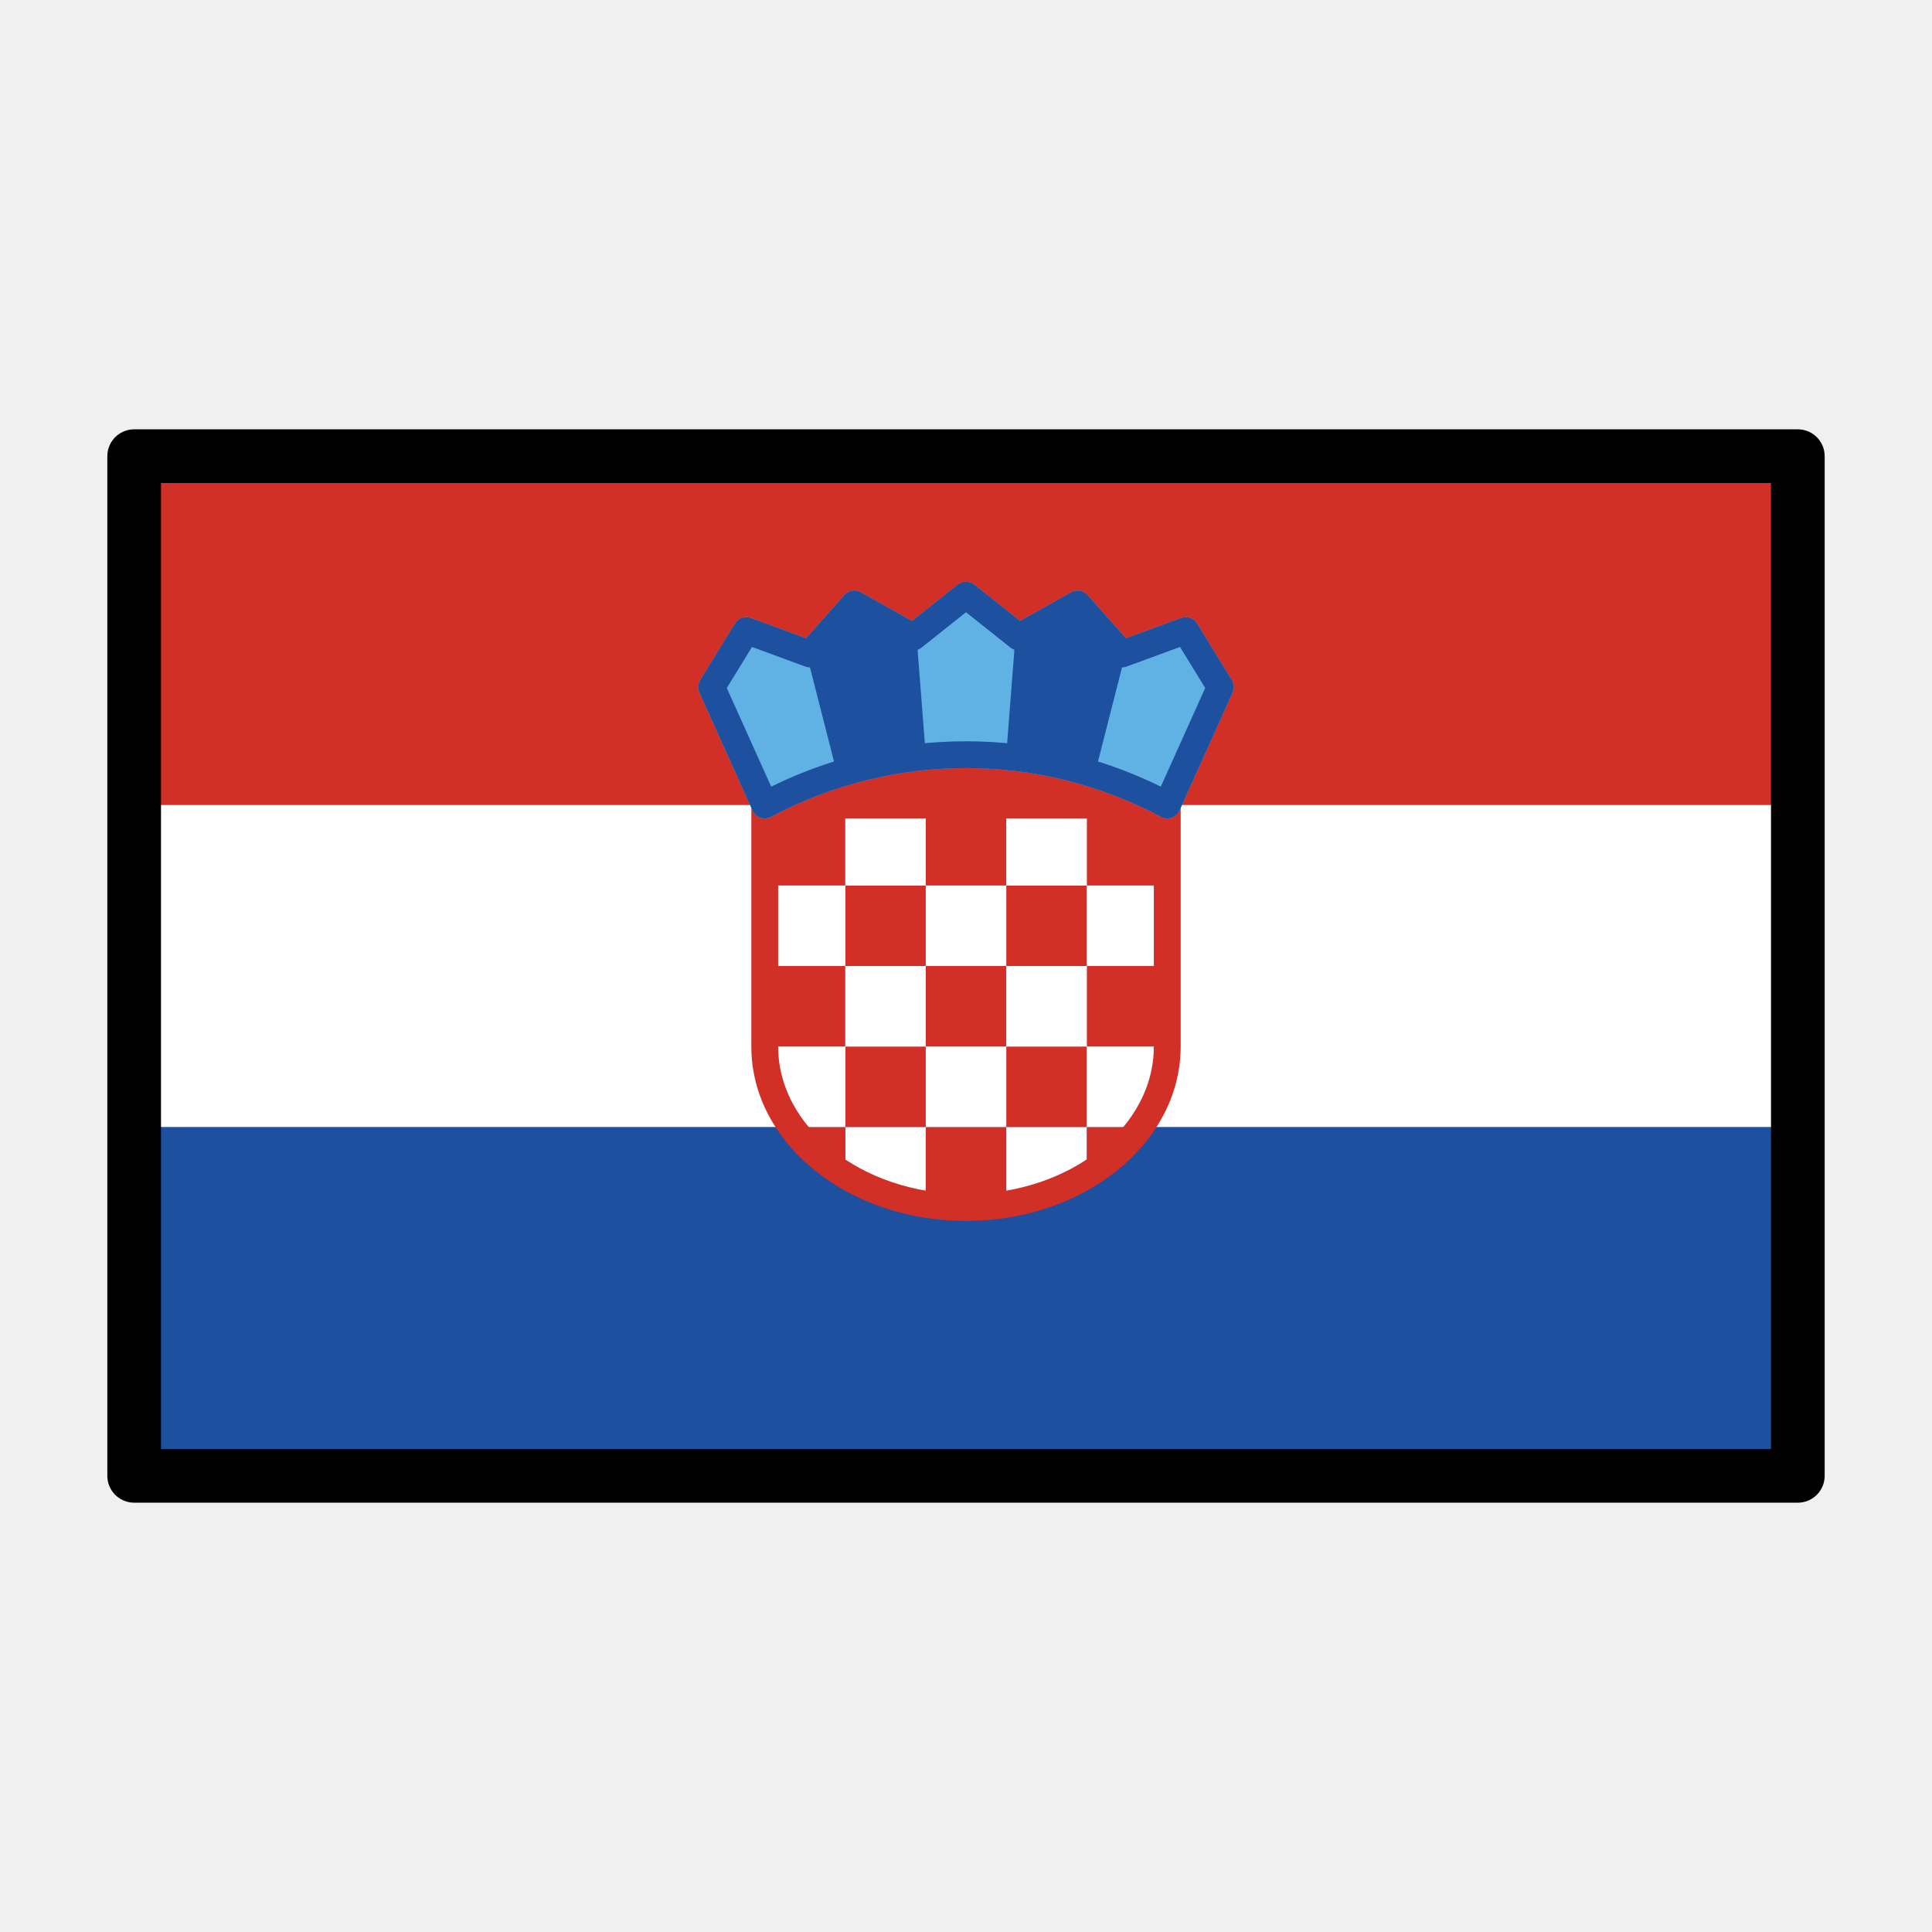
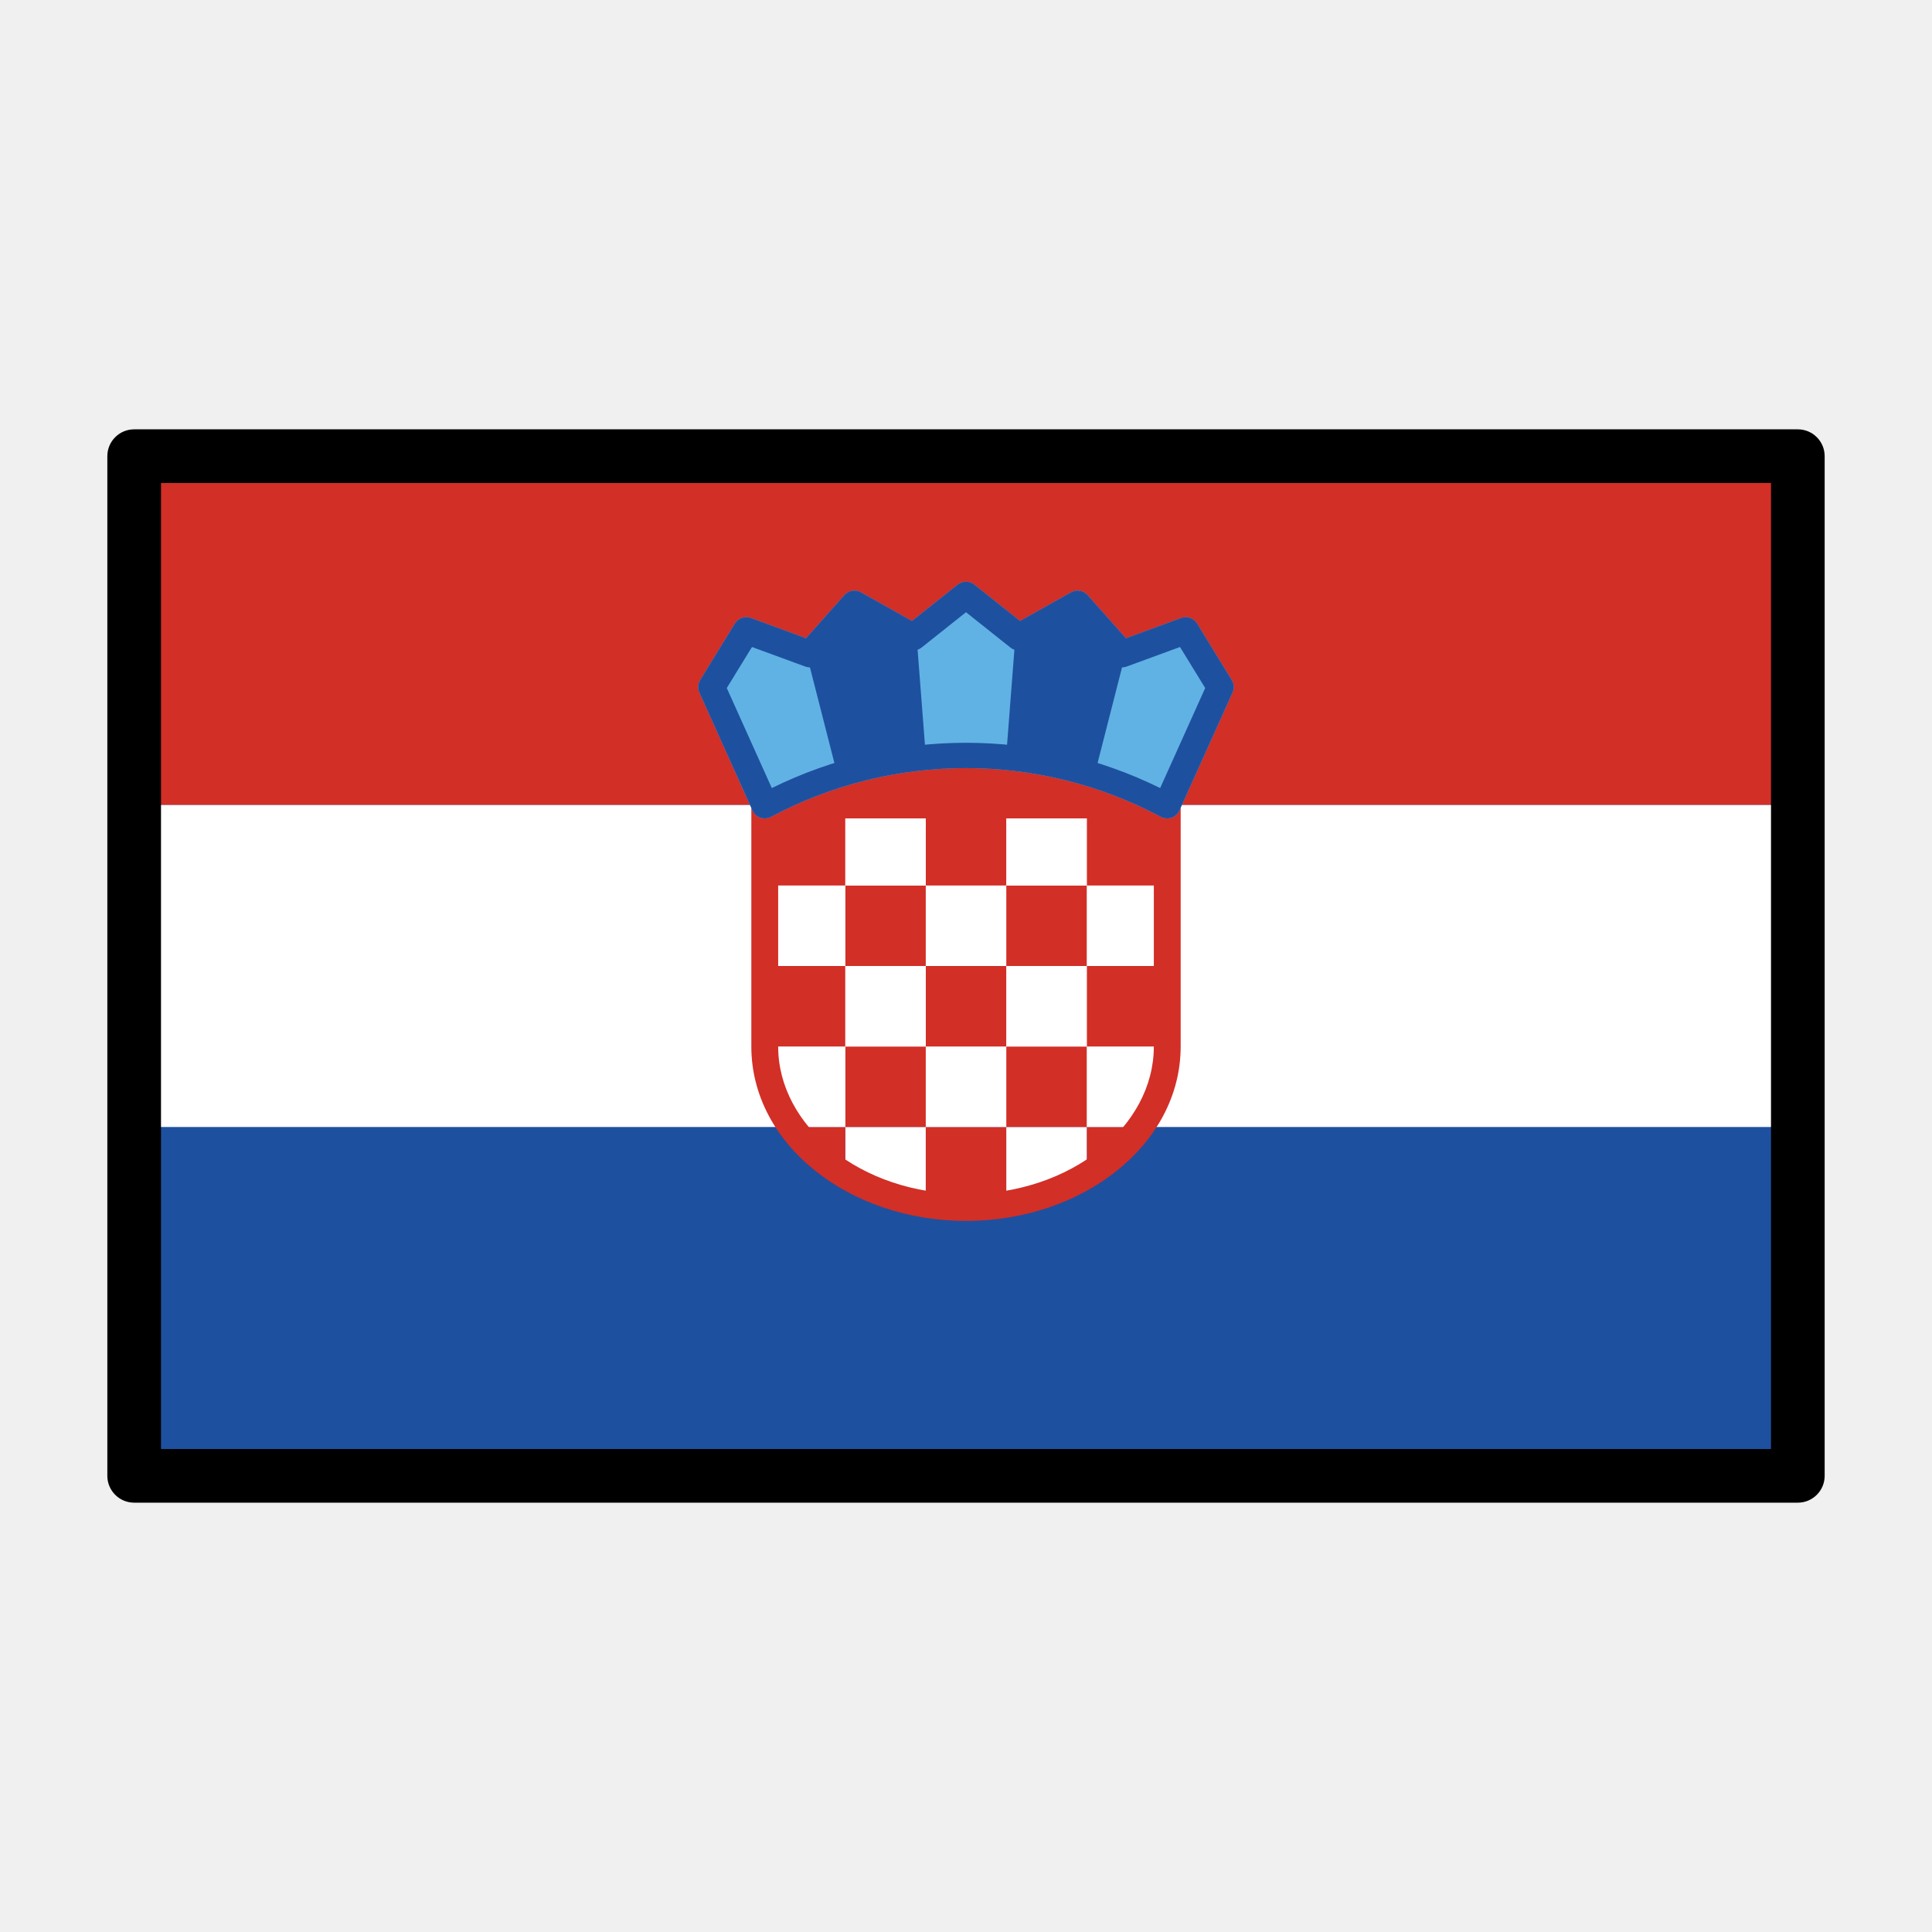
- <svg xmlns="http://www.w3.org/2000/svg" id="emoji" viewBox="0 0 72 72">
-   <g id="color">
-     <g>
-       <rect x="5" y="17" width="62" height="38" fill="#1e50a0" />
-       <rect x="5" y="17" width="62" height="13" fill="#d22f27" />
-       <rect x="5" y="30" width="62" height="12" fill="#fff" />
-     </g>
-     <g>
-       <path fill="#d22f27" d="M40.5,43.792A6.709,6.709,0,0,0,42.489,42H40.5Z" />
-       <path fill="#fff" d="M37.5,42v2.88a8.438,8.438,0,0,0,3-1.088V42Z" />
-       <path fill="#d22f27" d="M34.5,42v2.88a9.396,9.396,0,0,0,3,0V42Z" />
-       <path fill="#fff" d="M31.5,42v1.792a8.438,8.438,0,0,0,3,1.088V42Z" />
-       <path fill="#d22f27" d="M29.512,42A6.709,6.709,0,0,0,31.5,43.792V42Z" />
-       <path fill="#fff" d="M40.5,42h1.988A5.088,5.088,0,0,0,43.5,39h-3Z" />
-       <rect x="37.5" y="39" width="3" height="3" fill="#d22f27" />
-       <rect x="34.5" y="39" width="3" height="3" fill="#fff" />
-       <rect x="31.5" y="39" width="3" height="3" fill="#d22f27" />
-       <path fill="#fff" d="M31.5,39h-3a5.088,5.088,0,0,0,1.012,3H31.5Z" />
-       <rect x="40.5" y="36" width="3" height="3" fill="#d22f27" />
-       <rect x="37.5" y="36" width="3" height="3" fill="#fff" />
-       <rect x="34.5" y="36" width="3" height="3" fill="#d22f27" />
-       <rect x="31.5" y="36" width="3" height="3" fill="#fff" />
-       <rect x="28.5" y="36" width="3" height="3" fill="#d22f27" />
-       <rect x="40.5" y="33" width="3" height="3" fill="#fff" />
-       <rect x="37.5" y="33" width="3" height="3" fill="#d22f27" />
-       <rect x="34.5" y="33" width="3" height="3" fill="#fff" />
-       <rect x="31.5" y="33" width="3" height="3" fill="#d22f27" />
-       <rect x="28.5" y="33" width="3" height="3" fill="#fff" />
-       <rect x="40.5" y="30" width="3" height="3" fill="#d22f27" />
-       <rect x="37.5" y="30" width="3" height="3" fill="#fff" />
-       <rect x="34.5" y="30" width="3" height="3" fill="#d22f27" />
-       <rect x="31.5" y="30" width="3" height="3" fill="#fff" />
-       <rect x="28.5" y="30" width="3" height="3" fill="#d22f27" />
-     </g>
-     <path fill="none" stroke="#d22f27" stroke-miterlimit="10" d="M43.5,39c0,3.314-3.358,6-7.5,6s-7.5-2.686-7.5-6V30h15Z" />
-     <g>
-       <path fill="#61b2e4" stroke="#61b2e4" stroke-linecap="round" stroke-linejoin="round" d="M30.187,24.372,31.84,22.509l2.194,1.232L36,22.178l1.966,1.563L40.16,22.509l1.653,1.863L44.187,23.5l1.292,2.104L43.5,30a15.938,15.938,0,0,0-15,0l-1.979-4.396L27.813,23.5Z" />
-       <polygon fill="#1e50a0" stroke="#1e50a0" stroke-miterlimit="10" stroke-width="0.25" points="37.619 28.21 37.966 23.741 40.16 22.509 41.813 24.372 40.674 28.83 37.619 28.21" />
-       <polygon fill="#1e50a0" stroke="#1e50a0" stroke-miterlimit="10" stroke-width="0.25" points="34.381 28.21 34.034 23.741 31.84 22.509 30.187 24.372 31.326 28.83 34.381 28.21" />
-       <path fill="none" stroke="#1e50a0" stroke-linecap="round" stroke-linejoin="round" d="M30.187,24.372,31.84,22.509l2.194,1.232L36,22.178l1.966,1.563L40.16,22.509l1.653,1.863L44.187,23.5l1.292,2.104L43.5,30a15.938,15.938,0,0,0-15,0l-1.979-4.396L27.813,23.5Z" />
-     </g>
-   </g>
-   <g id="line">
-     <rect x="5" y="17" width="62" height="38" fill="none" stroke="#000" stroke-linecap="round" stroke-linejoin="round" stroke-width="2" />
-   </g>
+ <svg xmlns="http://www.w3.org/2000/svg" id="emoji" viewBox="0 0 72 72" version="1.1">
+   <defs id="defs97036" />
+   <path id="path97457" style="fill:#1e50a0" d="M 5,17 H 67 V 55 H 5 Z" />
+   <path id="path97460" style="fill:#d22f27" d="M 5,17 H 67 V 30 H 5 Z" />
+   <path id="path97463" style="fill:#ffffff" d="M 5,30 H 67 V 42 H 5 Z" />
+   <path fill="#d22f27" d="M 40.5,43.792 A 6.709,6.709 0 0 0 42.489,42 H 40.5 Z" id="path97436" />
+   <path fill="#ffffff" d="m 37.5,42 v 2.88 a 8.438,8.438 0 0 0 3,-1.088 V 42 Z" id="path97439" />
+   <path fill="#d22f27" d="m 34.5,42 v 2.88 a 9.396,9.396 0 0 0 3,0 V 42 Z" id="path97442" />
+   <path fill="#ffffff" d="m 31.5,42 v 1.792 a 8.438,8.438 0 0 0 3,1.088 V 42 Z" id="path97445" />
+   <path fill="#d22f27" d="M 29.512,42 A 6.709,6.709 0 0 0 31.5,43.792 V 42 Z" id="path97448" />
+   <path fill="#ffffff" d="m 40.5,42 h 1.988 A 5.088,5.088 0 0 0 43.5,39 h -3 z" id="path97451" />
+   <path id="path97466" style="fill:#d22f27" d="m 37.5,39 h 3 v 3 h -3 z" />
+   <path id="path97469" style="fill:#ffffff" d="m 34.5,39 h 3 v 3 h -3 z" />
+   <path id="path97472" style="fill:#d22f27" d="m 31.5,39 h 3 v 3 h -3 z" />
+   <path fill="#ffffff" d="m 31.5,39 h -3 a 5.088,5.088 0 0 0 1.012,3 H 31.5 Z" id="path97454" />
+   <path id="path97475" style="fill:#d22f27" d="m 40.5,36 h 3 v 3 h -3 z" />
+   <path id="path97478" style="fill:#ffffff" d="m 37.5,36 h 3 v 3 h -3 z" />
+   <path id="path97481" style="fill:#d22f27" d="m 34.5,36 h 3 v 3 h -3 z" />
+   <path id="path97484" style="fill:#ffffff" d="m 31.5,36 h 3 v 3 h -3 z" />
+   <path id="path97487" style="fill:#d22f27" d="m 28.5,36 h 3 v 3 h -3 z" />
+   <path id="path97490" style="fill:#ffffff" d="m 40.5,33 h 3 v 3 h -3 z" />
+   <path id="path97493" style="fill:#d22f27" d="m 37.5,33 h 3 v 3 h -3 z" />
+   <path id="path97496" style="fill:#ffffff" d="m 34.5,33 h 3 v 3 h -3 z" />
+   <path id="path97499" style="fill:#d22f27" d="m 31.5,33 h 3 v 3 h -3 z" />
+   <path id="path97502" style="fill:#ffffff" d="m 28.5,33 h 3 v 3 h -3 z" />
+   <path id="path97505" style="fill:#d22f27" d="m 40.5,30 h 3 v 3 h -3 z" />
+   <path id="path97508" style="fill:#ffffff" d="m 37.5,30 h 3 v 3 h -3 z" />
+   <path id="path97511" style="fill:#d22f27" d="m 34.5,30 h 3 v 3 h -3 z" />
+   <path id="path97514" style="fill:#ffffff" d="m 31.5,30 h 3 v 3 h -3 z" />
+   <path id="path97517" style="fill:#d22f27" d="m 28.5,30 h 3 v 3 h -3 z" />
+   <path style="color:#000000;fill:#d22f27;stroke-miterlimit:10;-inkscape-stroke:none" d="M 28,29.5 V 39 c 0,3.651 3.642,6.5 8,6.5 4.358,0 8,-2.849 8,-6.5 v -9.5 z m 1,1 H 43 V 39 c 0,2.976 -3.074,5.5 -7,5.5 -3.926,0 -7,-2.524 -7,-5.5 z" id="path97418" />
+   <path style="color:#000000;fill:#61b2e4;stroke-linecap:round;stroke-linejoin:round;-inkscape-stroke:none" d="M 30.187,24.372 31.84,22.509 34.034,23.741 36,22.178 37.966,23.741 40.16,22.509 41.813,24.372 44.187,23.5 45.479,25.604 43.5,30 a 15.938,15.938 0 0 0 -15,0 L 26.521,25.604 27.813,23.5 Z" id="path97412" />
+   <path style="color:#000000;fill:#61b2e4;stroke-linecap:round;stroke-linejoin:round;-inkscape-stroke:none" d="m 35.689,21.787 -1.703,1.354 -1.902,-1.068 a 0.5,0.5 0 0 0 -0.617,0.105 l -1.428,1.607 -2.053,-0.754 a 0.5,0.5 0 0 0 -0.6,0.207 l -1.291,2.104 a 0.5,0.5 0 0 0 -0.031,0.467 l 1.98,4.396 a 0.5,0.5 0 0 0 0.689,0.236 c 4.541,-2.422 9.99,-2.422 14.531,0 a 0.5,0.5 0 0 0 0.689,-0.236 l 1.98,-4.396 a 0.5,0.5 0 0 0 -0.031,-0.467 L 44.613,23.238 A 0.5,0.5 0 0 0 44.014,23.031 l -2.053,0.754 -1.428,-1.607 a 0.5,0.5 0 0 0 -0.617,-0.105 l -1.902,1.068 -1.703,-1.354 a 0.5,0.5 0 0 0 -0.621,0 z M 36,22.816 l 1.654,1.316 a 0.5,0.5 0 0 0 0.557,0.043 l 1.842,-1.033 1.387,1.561 a 0.5,0.5 0 0 0 0.545,0.139 l 1.99,-0.73 0.939,1.529 -1.678,3.727 c -4.573,-2.249 -9.9,-2.249 -14.473,0 l -1.678,-3.727 0.939,-1.529 1.99,0.73 a 0.5,0.5 0 0 0 0.545,-0.139 l 1.387,-1.561 1.842,1.033 a 0.5,0.5 0 0 0 0.557,-0.043 z" id="path97409" />
+   <path style="color:#000000;fill:#1e50a0;stroke-width:0.25;stroke-miterlimit:10;-inkscape-stroke:none" d="m 40.674,28.83 -3.055,-0.62 0.347,-4.469 2.194,-1.232 1.653,1.863 z" id="path97424" />
+   <path style="color:#000000;fill:#1e50a0;stroke-miterlimit:10;-inkscape-stroke:none" d="m 40.188,22.352 -2.342,1.312 -0.359,4.646 3.279,0.666 0.029,-0.115 1.156,-4.523 z m -0.055,0.316 1.543,1.738 -1.094,4.277 -2.83,-0.574 0.334,-4.293 z" id="path97421" />
+   <path style="color:#000000;fill:#1e50a0;stroke-width:0.25;stroke-miterlimit:10" d="m 31.326,28.83 3.055,-0.62 -0.347,-4.469 -2.194,-1.232 -1.653,1.863 z" id="path97430" />
+   <path style="color:#000000;fill:#1e50a0;stroke-miterlimit:10" d="m 31.812,22.352 -1.764,1.986 1.186,4.639 0.117,-0.023 3.162,-0.643 -0.359,-4.646 z m 0.055,0.316 2.047,1.148 0.334,4.293 -2.83,0.574 -1.094,-4.277 z" id="path97427" />
+   <path style="color:#000000;fill:#1e50a0;stroke-linecap:round;stroke-linejoin:round;-inkscape-stroke:none" d="m 35.689,21.787 -1.703,1.354 -1.902,-1.068 a 0.5,0.5 0 0 0 -0.617,0.105 l -1.428,1.607 -2.053,-0.754 a 0.5,0.5 0 0 0 -0.6,0.207 l -1.291,2.104 a 0.5,0.5 0 0 0 -0.031,0.467 l 1.98,4.396 a 0.5,0.5 0 0 0 0.689,0.236 c 4.541,-2.422 9.99,-2.422 14.531,0 a 0.5,0.5 0 0 0 0.689,-0.236 l 1.98,-4.396 a 0.5,0.5 0 0 0 -0.031,-0.467 L 44.613,23.238 A 0.5,0.5 0 0 0 44.014,23.031 l -2.053,0.754 -1.428,-1.607 a 0.5,0.5 0 0 0 -0.617,-0.105 l -1.902,1.068 -1.703,-1.354 a 0.5,0.5 0 0 0 -0.621,0 z M 36,22.816 l 1.654,1.316 a 0.5,0.5 0 0 0 0.557,0.043 l 1.842,-1.033 1.387,1.561 a 0.5,0.5 0 0 0 0.545,0.139 l 1.99,-0.73 0.939,1.529 -1.678,3.727 c -4.573,-2.249 -9.9,-2.249 -14.473,0 l -1.678,-3.727 0.939,-1.529 1.99,0.73 a 0.5,0.5 0 0 0 0.545,-0.139 l 1.387,-1.561 1.842,1.033 a 0.5,0.5 0 0 0 0.557,-0.043 z" id="path97415" />
+   <path style="color:#000000;fill:#000000;stroke-linecap:round;stroke-linejoin:round" d="m 5,16 a 1,1 0 0 0 -1,1 v 38 a 1,1 0 0 0 1,1 h 62 a 1,1 0 0 0 1,-1 V 17 a 1,1 0 0 0 -1,-1 z m 1,2 H 66 V 54 H 6 Z" id="path97433" />
</svg>
